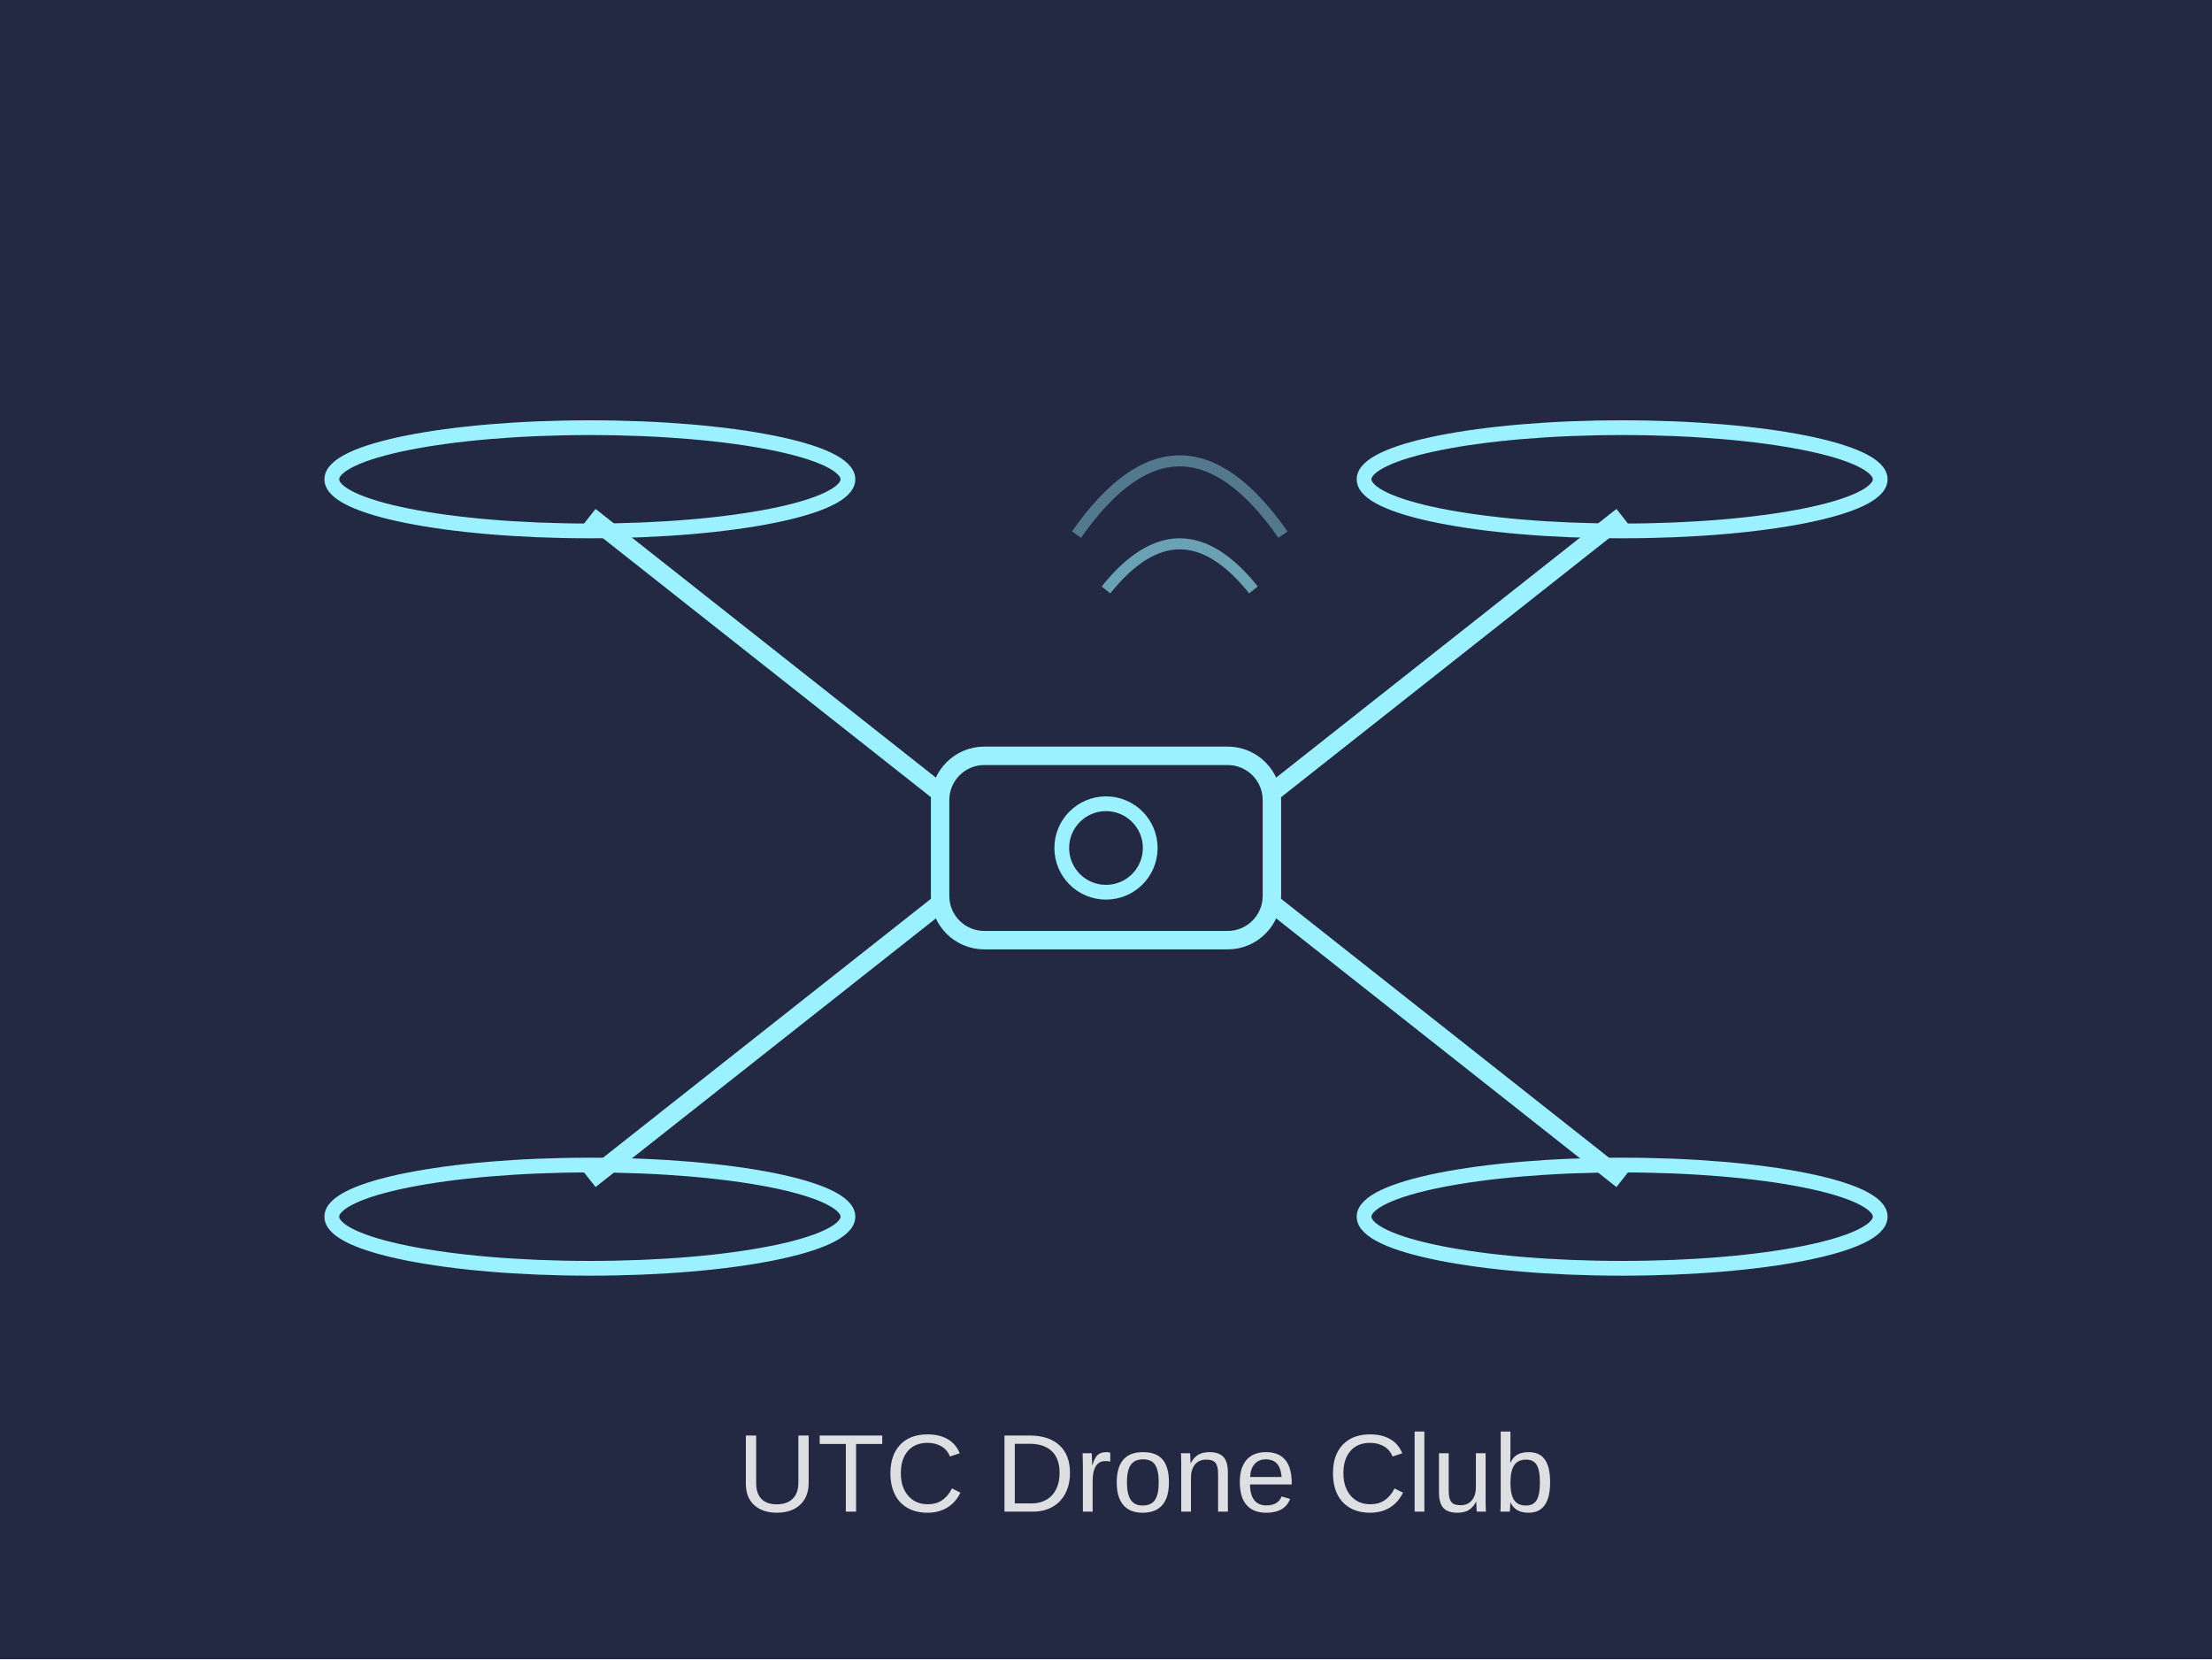
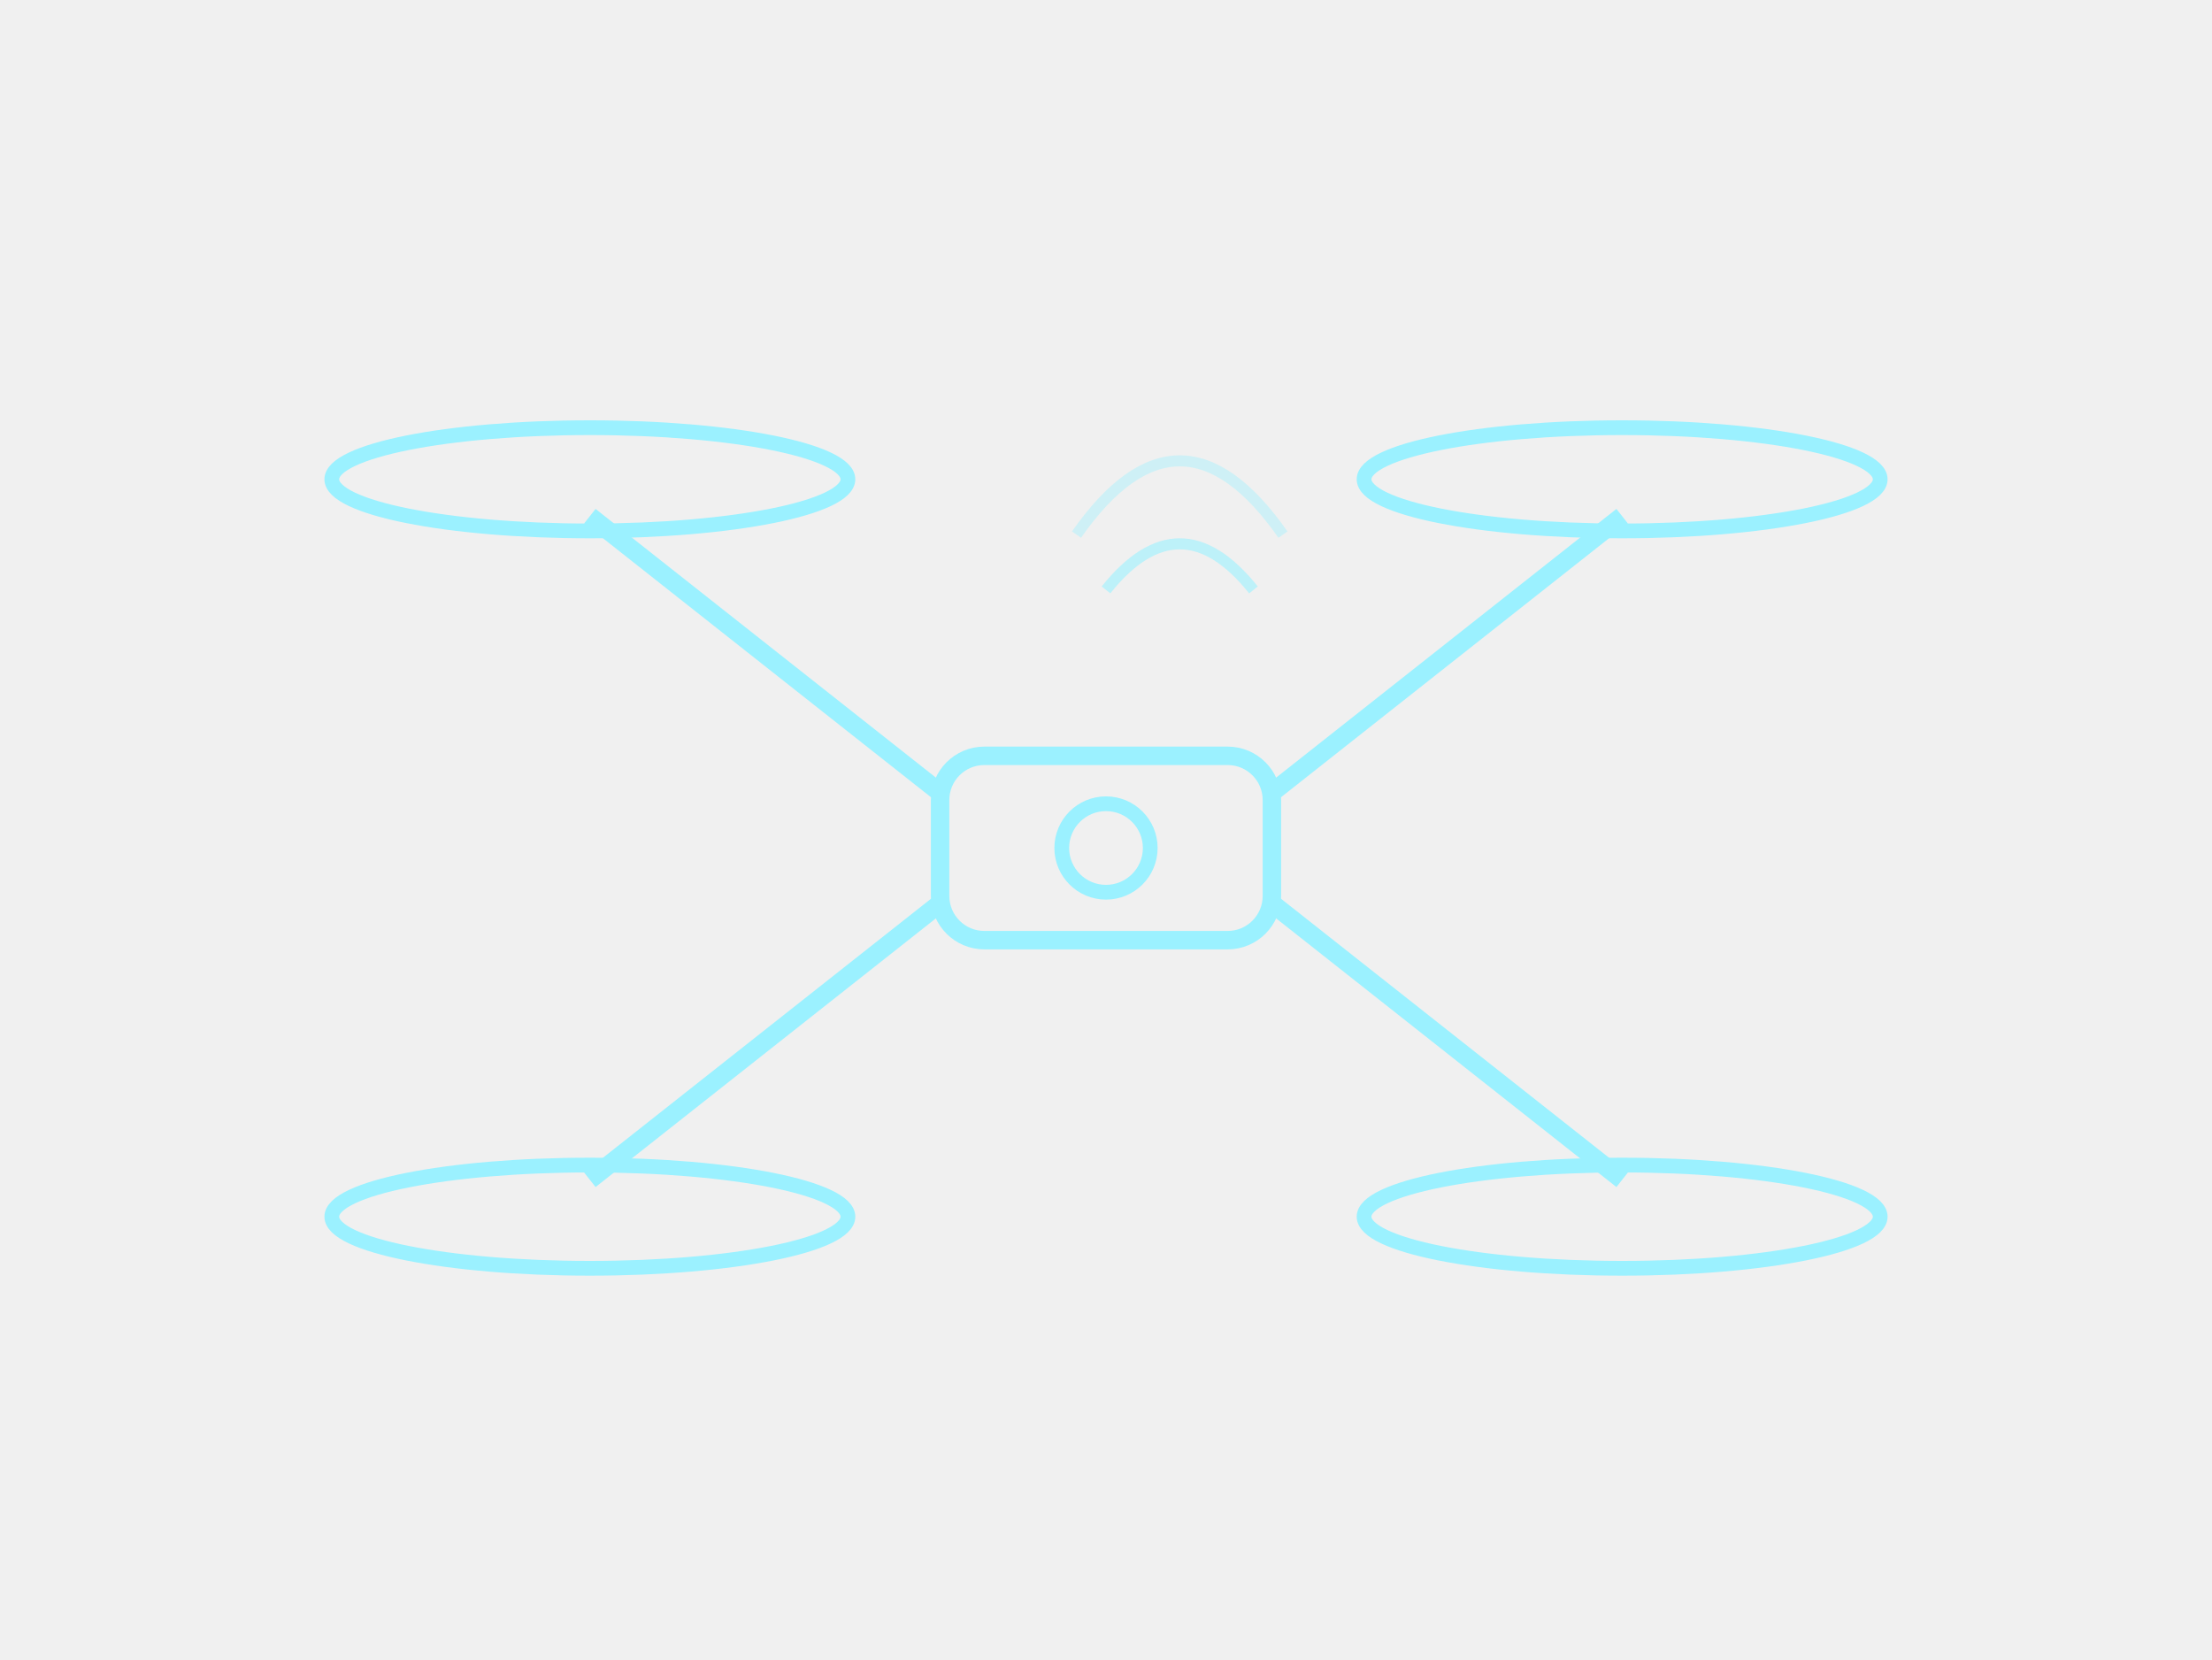
<svg xmlns="http://www.w3.org/2000/svg" viewBox="0 0 600 450">
-   <rect width="600" height="450" fill="#242943" />
  <rect x="255" y="205" width="90" height="50" rx="12" fill="none" stroke="#9bf1ff" stroke-width="5" />
  <line x1="255" y1="215" x2="160" y2="140" stroke="#9bf1ff" stroke-width="5" />
  <line x1="345" y1="215" x2="440" y2="140" stroke="#9bf1ff" stroke-width="5" />
  <line x1="255" y1="245" x2="160" y2="320" stroke="#9bf1ff" stroke-width="5" />
  <line x1="345" y1="245" x2="440" y2="320" stroke="#9bf1ff" stroke-width="5" />
  <ellipse cx="160" cy="130" rx="70" ry="14" fill="none" stroke="#9bf1ff" stroke-width="4" />
  <ellipse cx="440" cy="130" rx="70" ry="14" fill="none" stroke="#9bf1ff" stroke-width="4" />
  <ellipse cx="160" cy="330" rx="70" ry="14" fill="none" stroke="#9bf1ff" stroke-width="4" />
  <ellipse cx="440" cy="330" rx="70" ry="14" fill="none" stroke="#9bf1ff" stroke-width="4" />
  <circle cx="300" cy="230" r="12" fill="none" stroke="#9bf1ff" stroke-width="4" />
  <path d="M 300 160 q 20 -25 40 0" fill="none" stroke="#9bf1ff" stroke-width="3" opacity="0.6" />
  <path d="M 292 145 q 28 -40 56 0" fill="none" stroke="#9bf1ff" stroke-width="3" opacity="0.4" />
-   <text x="200" y="410" font-family="Arial, sans-serif" font-size="30" fill="#ffffff" opacity="0.85">UTC Drone Club</text>
</svg>
